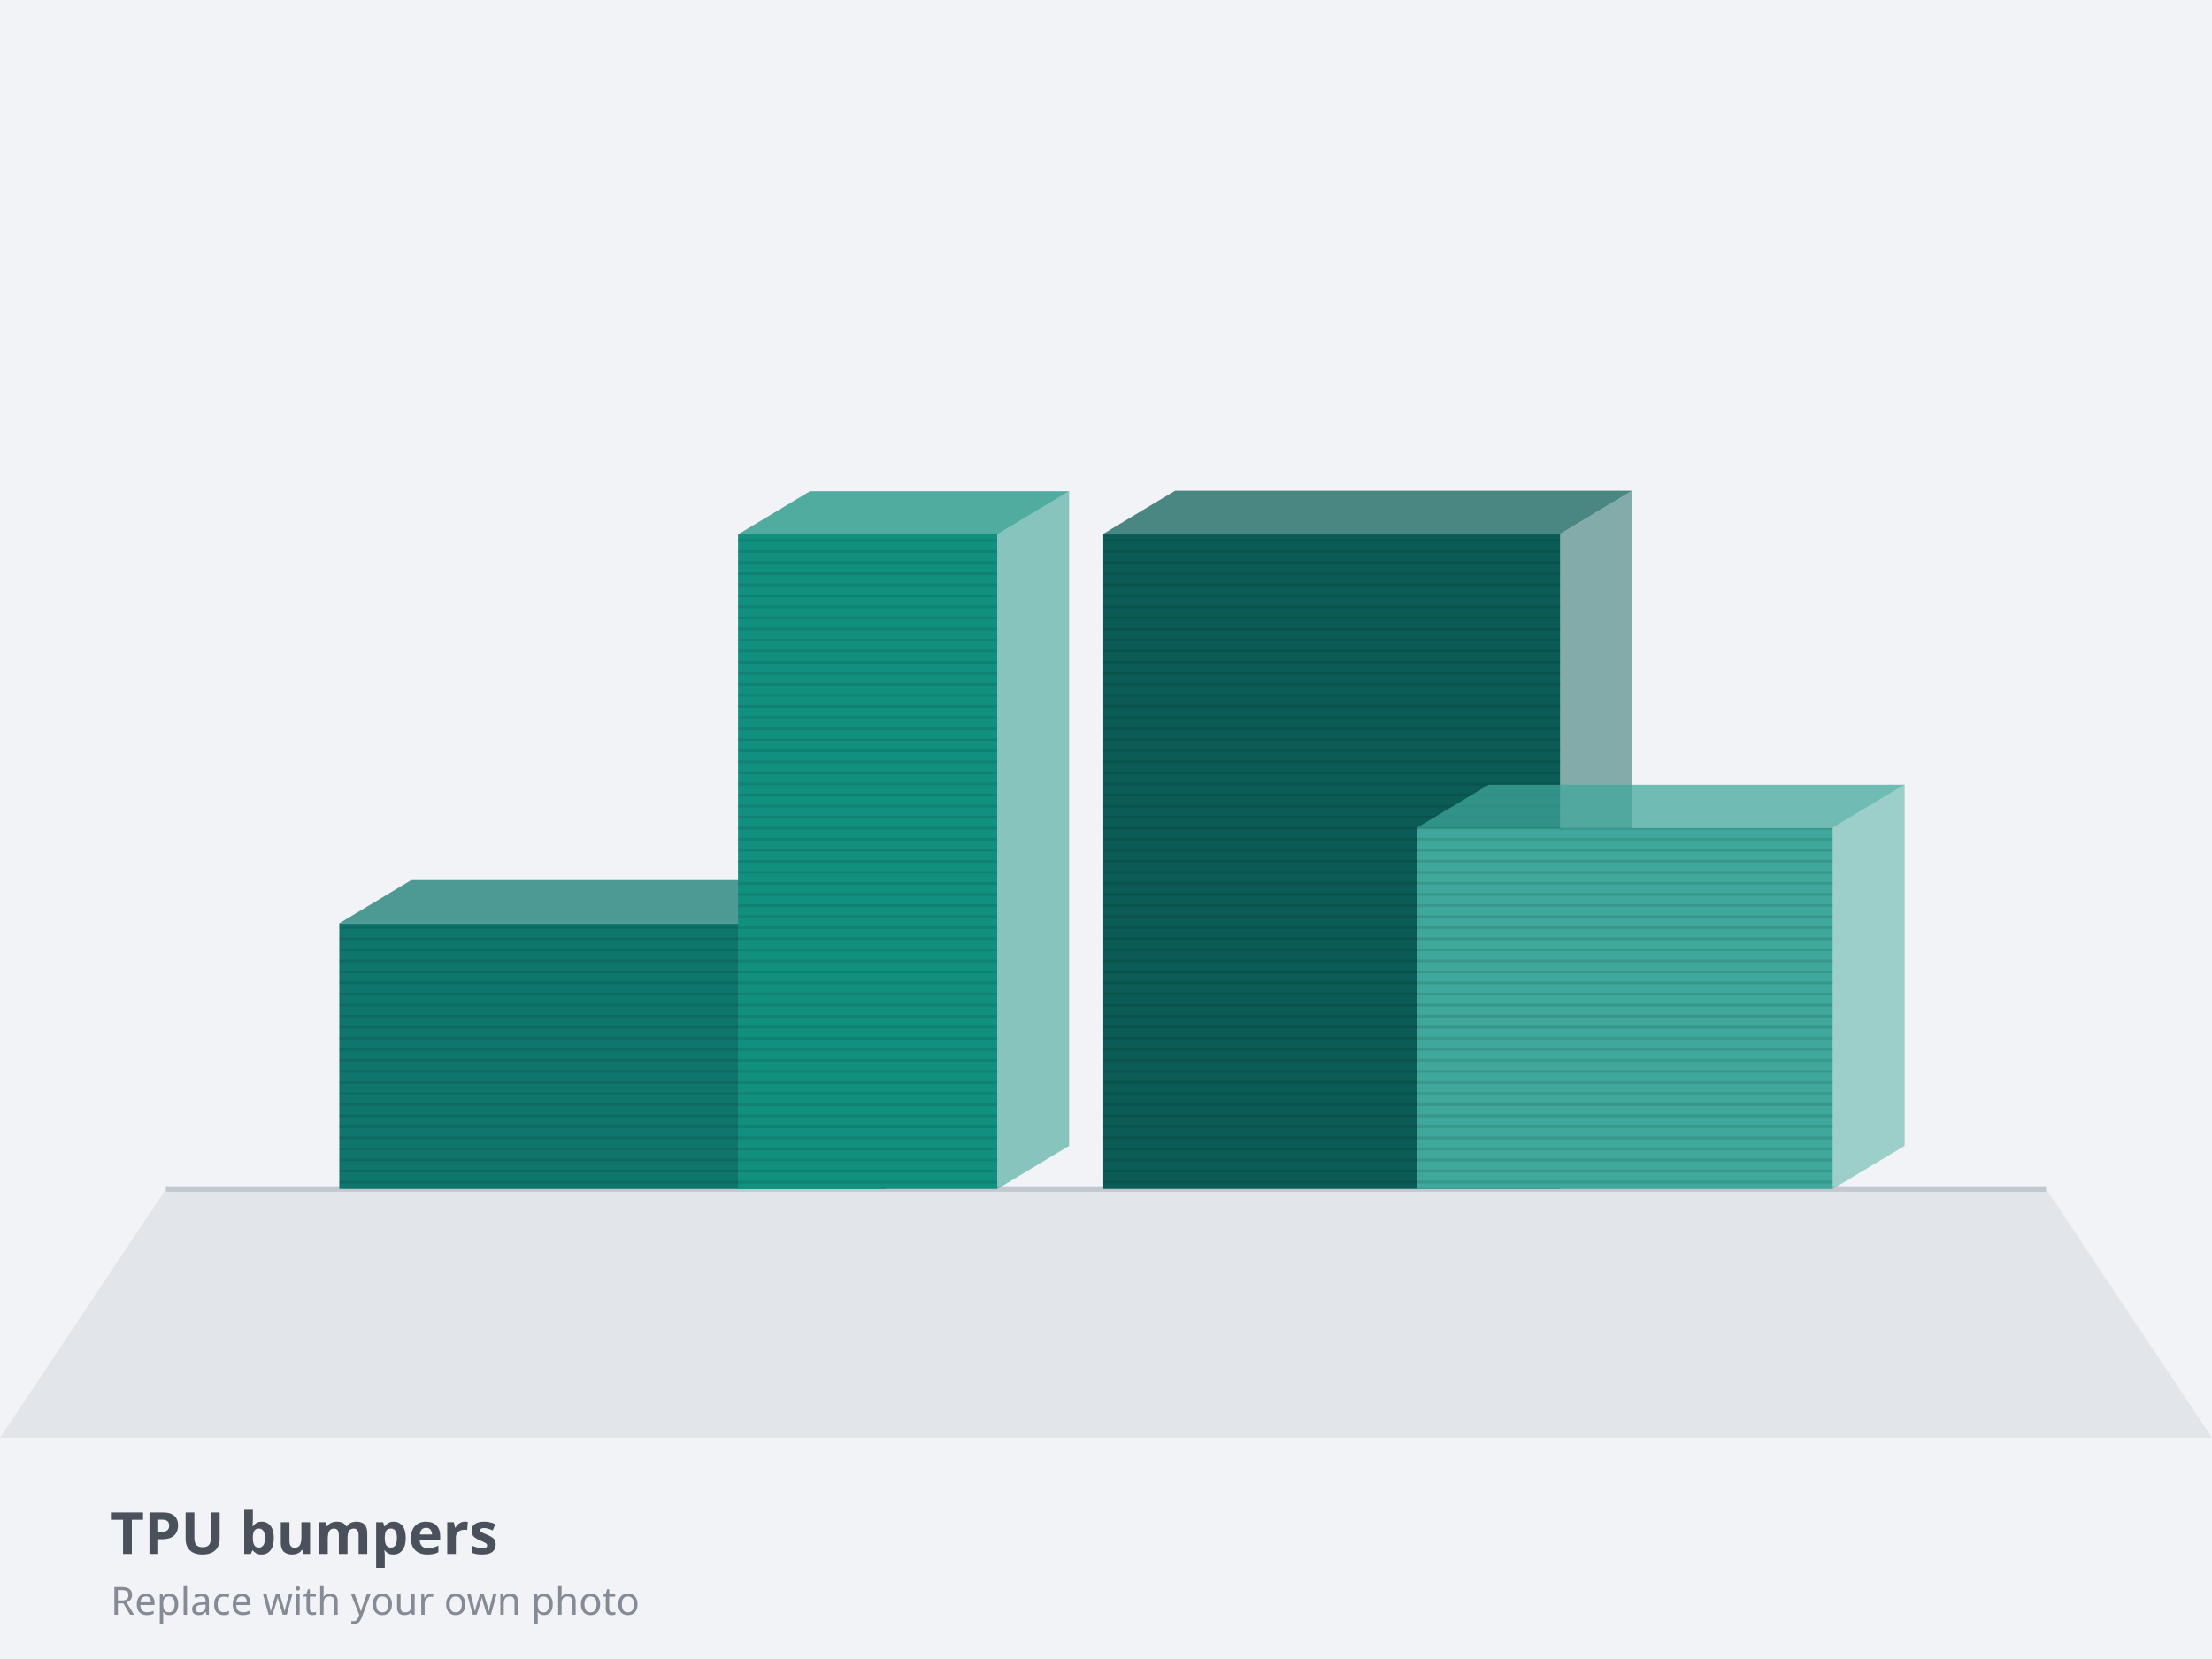
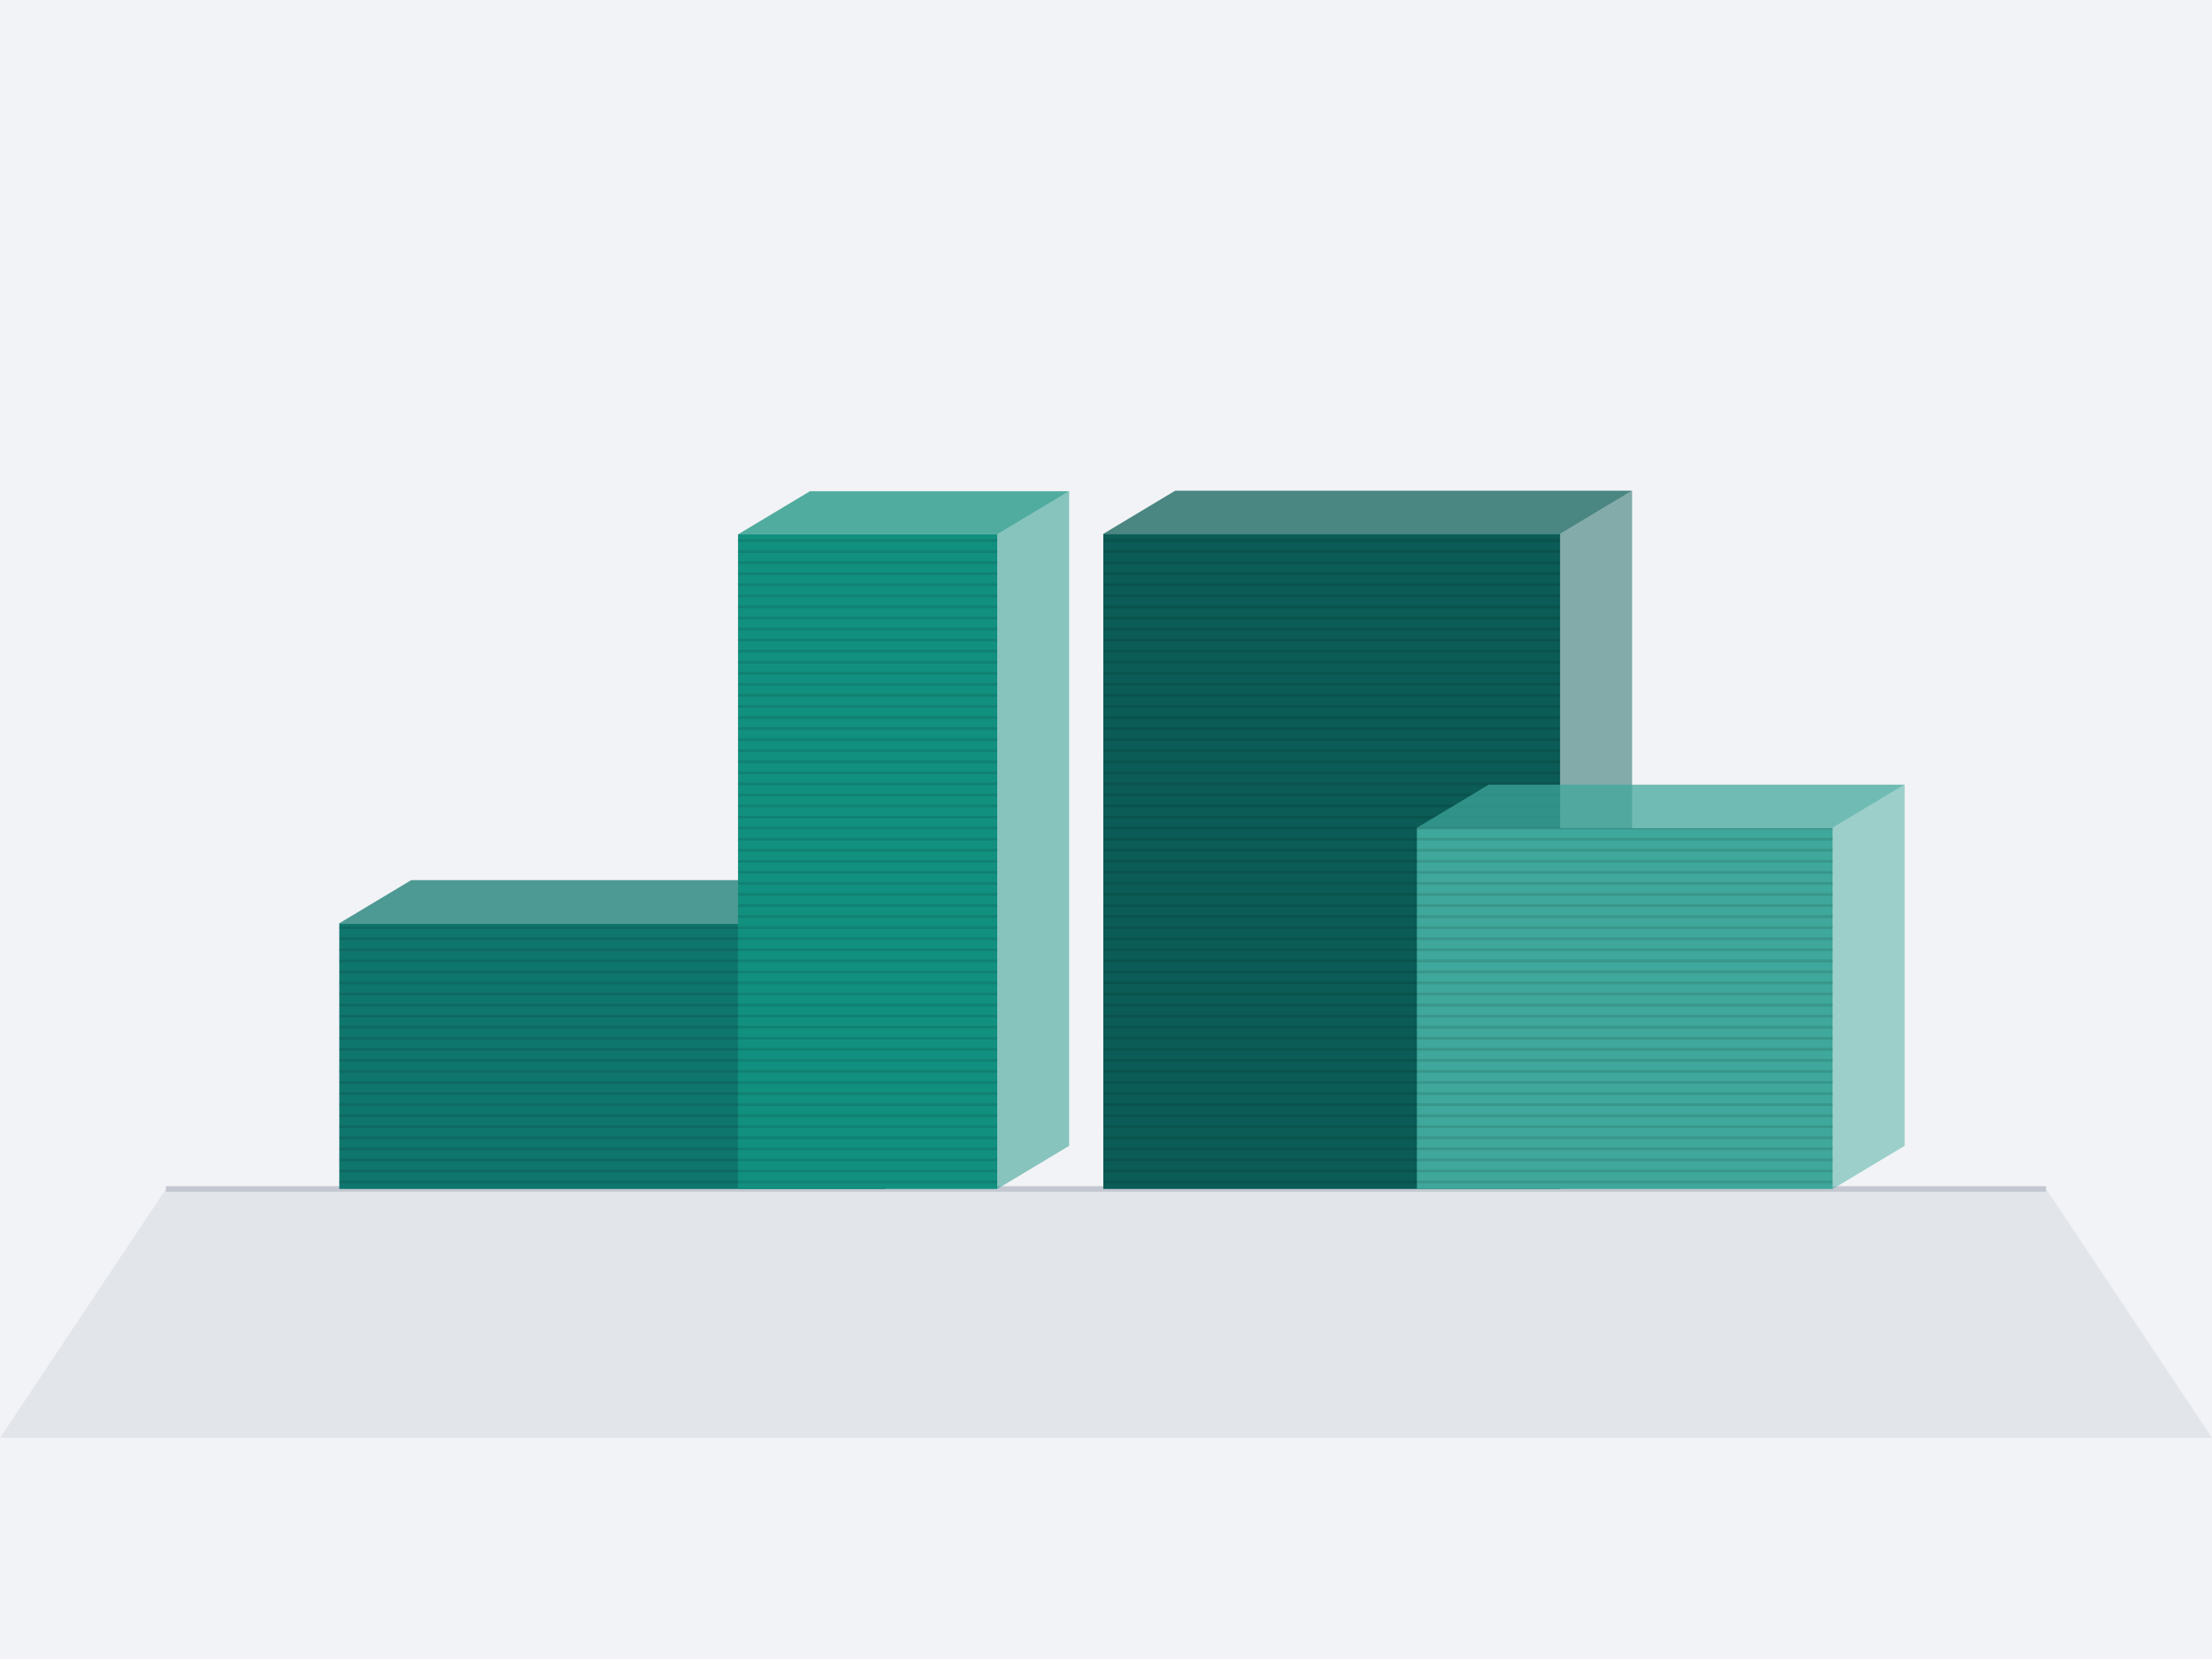
<svg xmlns="http://www.w3.org/2000/svg" viewBox="0 0 800 600" width="800" height="600" role="img">
  <defs>
    <pattern id="layers2" width="8" height="4" patternUnits="userSpaceOnUse">
      <rect width="8" height="4" fill="none" />
      <line x1="0" y1="3.5" x2="8" y2="3.5" stroke="#000" stroke-width="1" opacity=".10" />
    </pattern>
  </defs>
  <rect width="800" height="600" fill="#f2f3f6" />
  <path d="M60 430 L740 430 L800 520 L0 520 Z" fill="#e2e5ea" />
  <path d="M60 430 L740 430" stroke="#c3c8d0" stroke-width="2" />
  <g>
    <path d="M122.71 333.919 l197.414 0 l26 -15.6 l-197.414 0 Z" fill="#0f766e" fill-opacity=".72" />
    <path d="M320.124 333.919 l26 -15.6 l0 96.081 l-26 15.6 Z" fill="#0f766e" fill-opacity=".48" />
    <rect x="122.71" y="333.919" width="197.414" height="96.081" fill="#0f766e" />
    <rect x="122.71" y="333.919" width="197.414" height="96.081" fill="url(#layers2)" />
  </g>
  <g>
    <path d="M266.921 193.261 l93.746 0 l26 -15.6 l-93.746 0 Z" fill="#12907f" fill-opacity=".72" />
    <path d="M360.667 193.261 l26 -15.6 l0 236.739 l-26 15.6 Z" fill="#12907f" fill-opacity=".48" />
    <rect x="266.921" y="193.261" width="93.746" height="236.739" fill="#12907f" />
    <rect x="266.921" y="193.261" width="93.746" height="236.739" fill="url(#layers2)" />
  </g>
  <g>
    <path d="M399.023 193.064 l165.258 0 l26 -15.6 l-165.258 0 Z" fill="#0b5c56" fill-opacity=".72" />
    <path d="M564.281 193.064 l26 -15.6 l0 236.936 l-26 15.6 Z" fill="#0b5c56" fill-opacity=".48" />
    <rect x="399.023" y="193.064" width="165.258" height="236.936" fill="#0b5c56" />
    <rect x="399.023" y="193.064" width="165.258" height="236.936" fill="url(#layers2)" />
  </g>
  <g>
    <path d="M512.444 299.368 l150.407 0 l26 -15.6 l-150.407 0 Z" fill="#3fa79b" fill-opacity=".72" />
    <path d="M662.852 299.368 l26 -15.6 l0 130.632 l-26 15.6 Z" fill="#3fa79b" fill-opacity=".48" />
    <rect x="512.444" y="299.368" width="150.407" height="130.632" fill="#3fa79b" />
    <rect x="512.444" y="299.368" width="150.407" height="130.632" fill="url(#layers2)" />
  </g>
-   <text x="40" y="562" fill="#4a505c" font-family="system-ui, sans-serif" font-size="21" font-weight="600">TPU bumpers</text>
-   <text x="40" y="584" fill="#858b96" font-family="system-ui, sans-serif" font-size="14">Replace with your own photo</text>
</svg>
